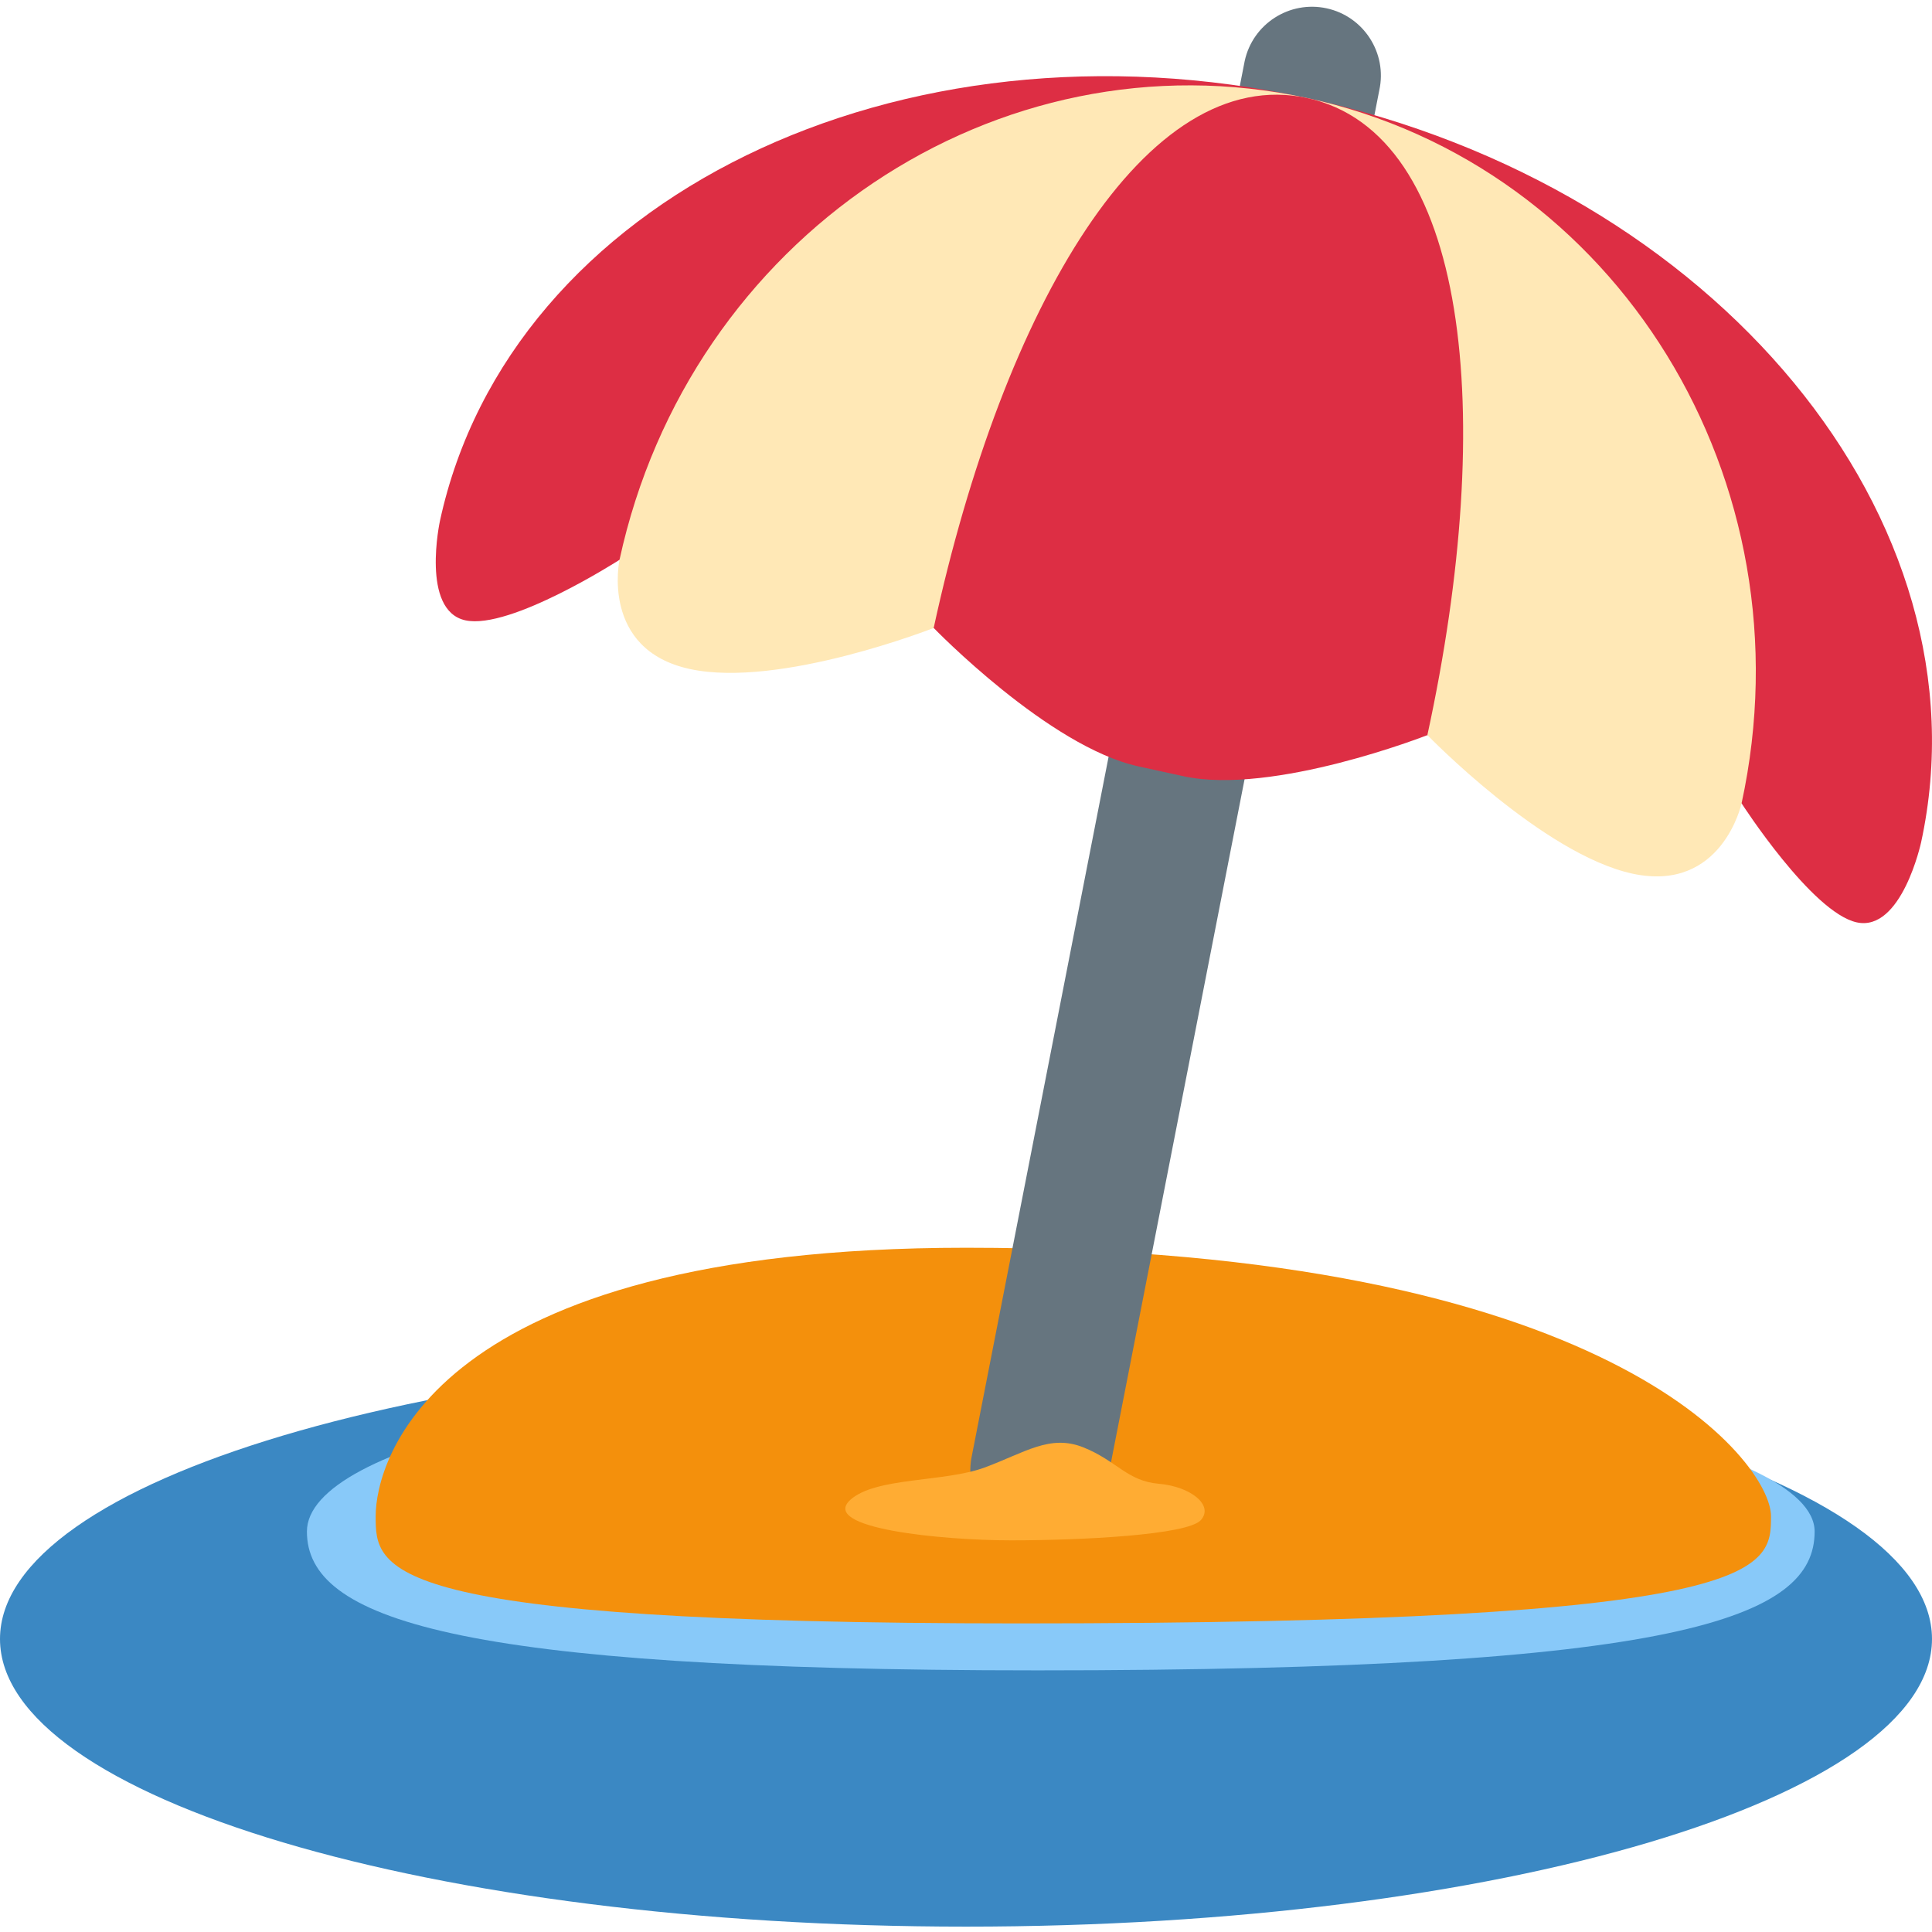
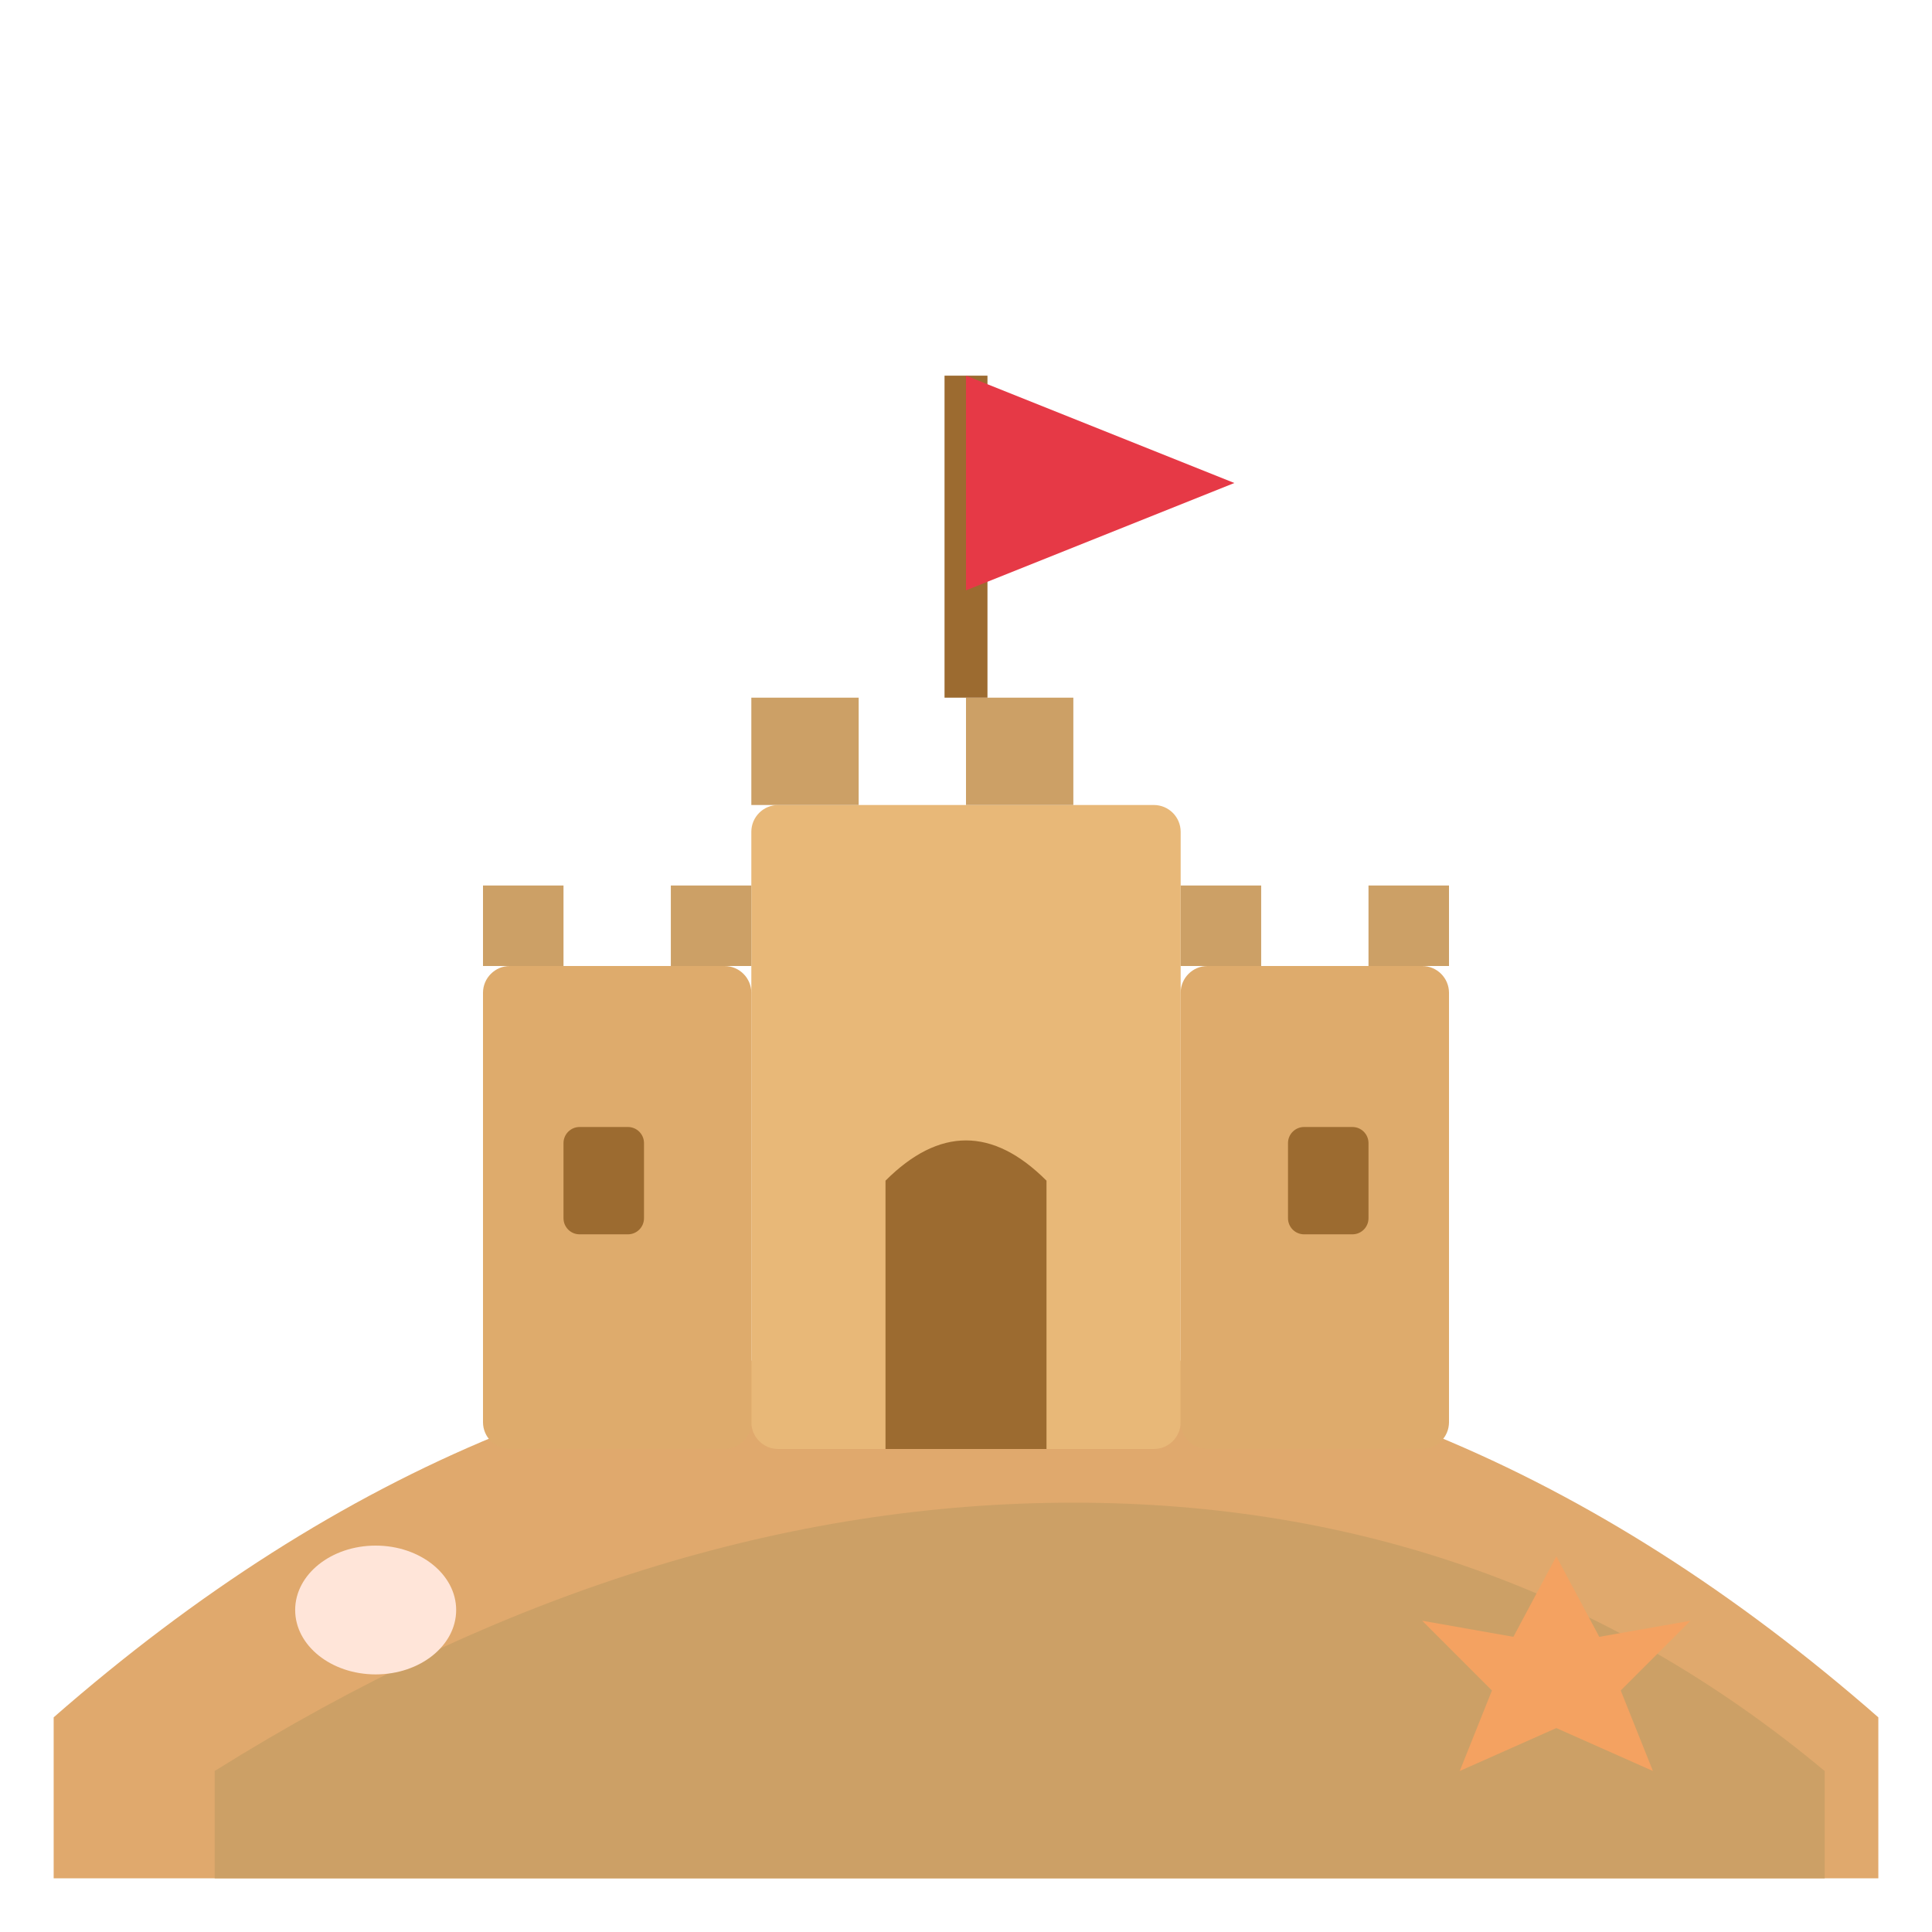
<svg xmlns="http://www.w3.org/2000/svg" viewBox="0 0 36 36">
-   <ellipse fill="#3B88C3" cx="18" cy="30.54" rx="18" ry="5.36" />
-   <path fill="#88C9F9" d="M33.813 28.538c0 1.616-2.5 2.587-14.482 2.587-10.925 0-13.612-.971-13.612-2.587s5.683-2.926 13.612-2.926 14.482 1.31 14.482 2.926z" />
-   <path fill="#F4900C" d="M7 28.25c0-1 1-5 11-5 12 0 15 4 15 5s0 2-14 2c-12 0-12-1-12-2z" />
-   <path fill="#66757F" d="M20.62 27.667c-.15.692-.835 1.133-1.527.982-.693-.15-1.133-.834-.983-1.527l5.083-25.985c.15-.693.834-1.132 1.527-.982.691.15 1.133.834.981 1.527L20.62 27.667z" />
-   <path fill="#DD2E44" d="M24.358 1.827C16.736.173 9.501 3.7 8.198 9.705c0 0-.363 1.672.474 1.854.836.182 2.872-1.128 2.872-1.128l20.908 4.538s1.309 2.036 2.146 2.218c.837.182 1.199-1.491 1.199-1.491C37.101 9.69 31.979 3.481 24.358 1.827z" />
-   <path fill="#FFE8B6" d="M24.358 1.827C18.584.574 12.847 4.426 11.544 10.43c0 0-.363 1.673 1.31 2.036 1.673.364 4.545-.765 4.545-.765l9.199 1.997s2.146 2.217 3.819 2.581c1.673.362 2.035-1.311 2.035-1.311 1.303-6.004-2.321-11.888-8.094-13.141z" />
-   <path fill="#DD2E44" d="M24.358 1.827c-3.003-.651-5.657 3.87-6.96 9.874 0 0 2.146 2.218 3.818 2.58l.837.183c1.673.362 4.544-.766 4.544-.766 1.304-6.004.764-11.219-2.239-11.871z" />
-   <path fill="#FFAC33" d="M15.844 27.948c.469-.427 1.75-.326 2.5-.602s1.219-.627 1.844-.376.812.627 1.406.678 1.031.402.781.678-2.219.376-3.531.376-3.579-.226-3-.754z" />
+   <path d="M1 32 Q9 25 18 25 Q27 25 35 32 L35 35 L1 35 Z" fill="#E0A96D" />
+   <path d="M4 33 Q12 28 20 28 Q28 28 34 33 L34 35 L4 35 Z" fill="#CCA066" />
+   <rect x="14" y="15" width="8" height="12" rx="0.5" fill="#E8B878" />
+   <path d="M14 15 L14 13 L16 13 L16 15 L18 15 L18 13 L20 13 L20 15 L22 15 L22 13 L22 15 Z" fill="#CCA066" />
+   <path d="M16.5 27 L16.5 22 Q18 20.5 19.5 22 L19.5 27 Z" fill="#9C6B30" />
+   <rect x="9" y="18" width="5" height="9" rx="0.5" fill="#DEAB6C" />
+   <path d="M9 18 L9 16.5 L10.5 16.5 L10.5 18 L12.5 18 L12.5 16.5 L14 16.5 L14 18 Z" fill="#CCA066" />
+   <rect x="10.5" y="21" width="1.5" height="2" rx="0.3" fill="#9C6B30" />
+   <rect x="22" y="18" width="5" height="9" rx="0.5" fill="#DEAB6C" />
+   <path d="M22 18 L22 16.5 L23.5 16.5 L23.5 18 L25.5 18 L25.5 16.5 L27 16.5 L27 18 Z" fill="#CCA066" />
+   <rect x="24" y="21" width="1.5" height="2" rx="0.3" fill="#9C6B30" />
+   <line x1="18" y1="13" x2="18" y2="7" stroke="#9C6B30" stroke-width="0.8" />
+   <polygon points="18,7 23,9 18,11" fill="#E63946" />
+   <ellipse cx="7" cy="30" rx="1.5" ry="1.2" fill="#FFE5D9" />
+   <polygon points="29,29 29.8,30.5 31.5,30.2 30.2,31.5 30.8,33 29,32.2 27.2,33 27.8,31.5 26.5,30.2 28.2,30.5" fill="#F4A261" />
</svg>
